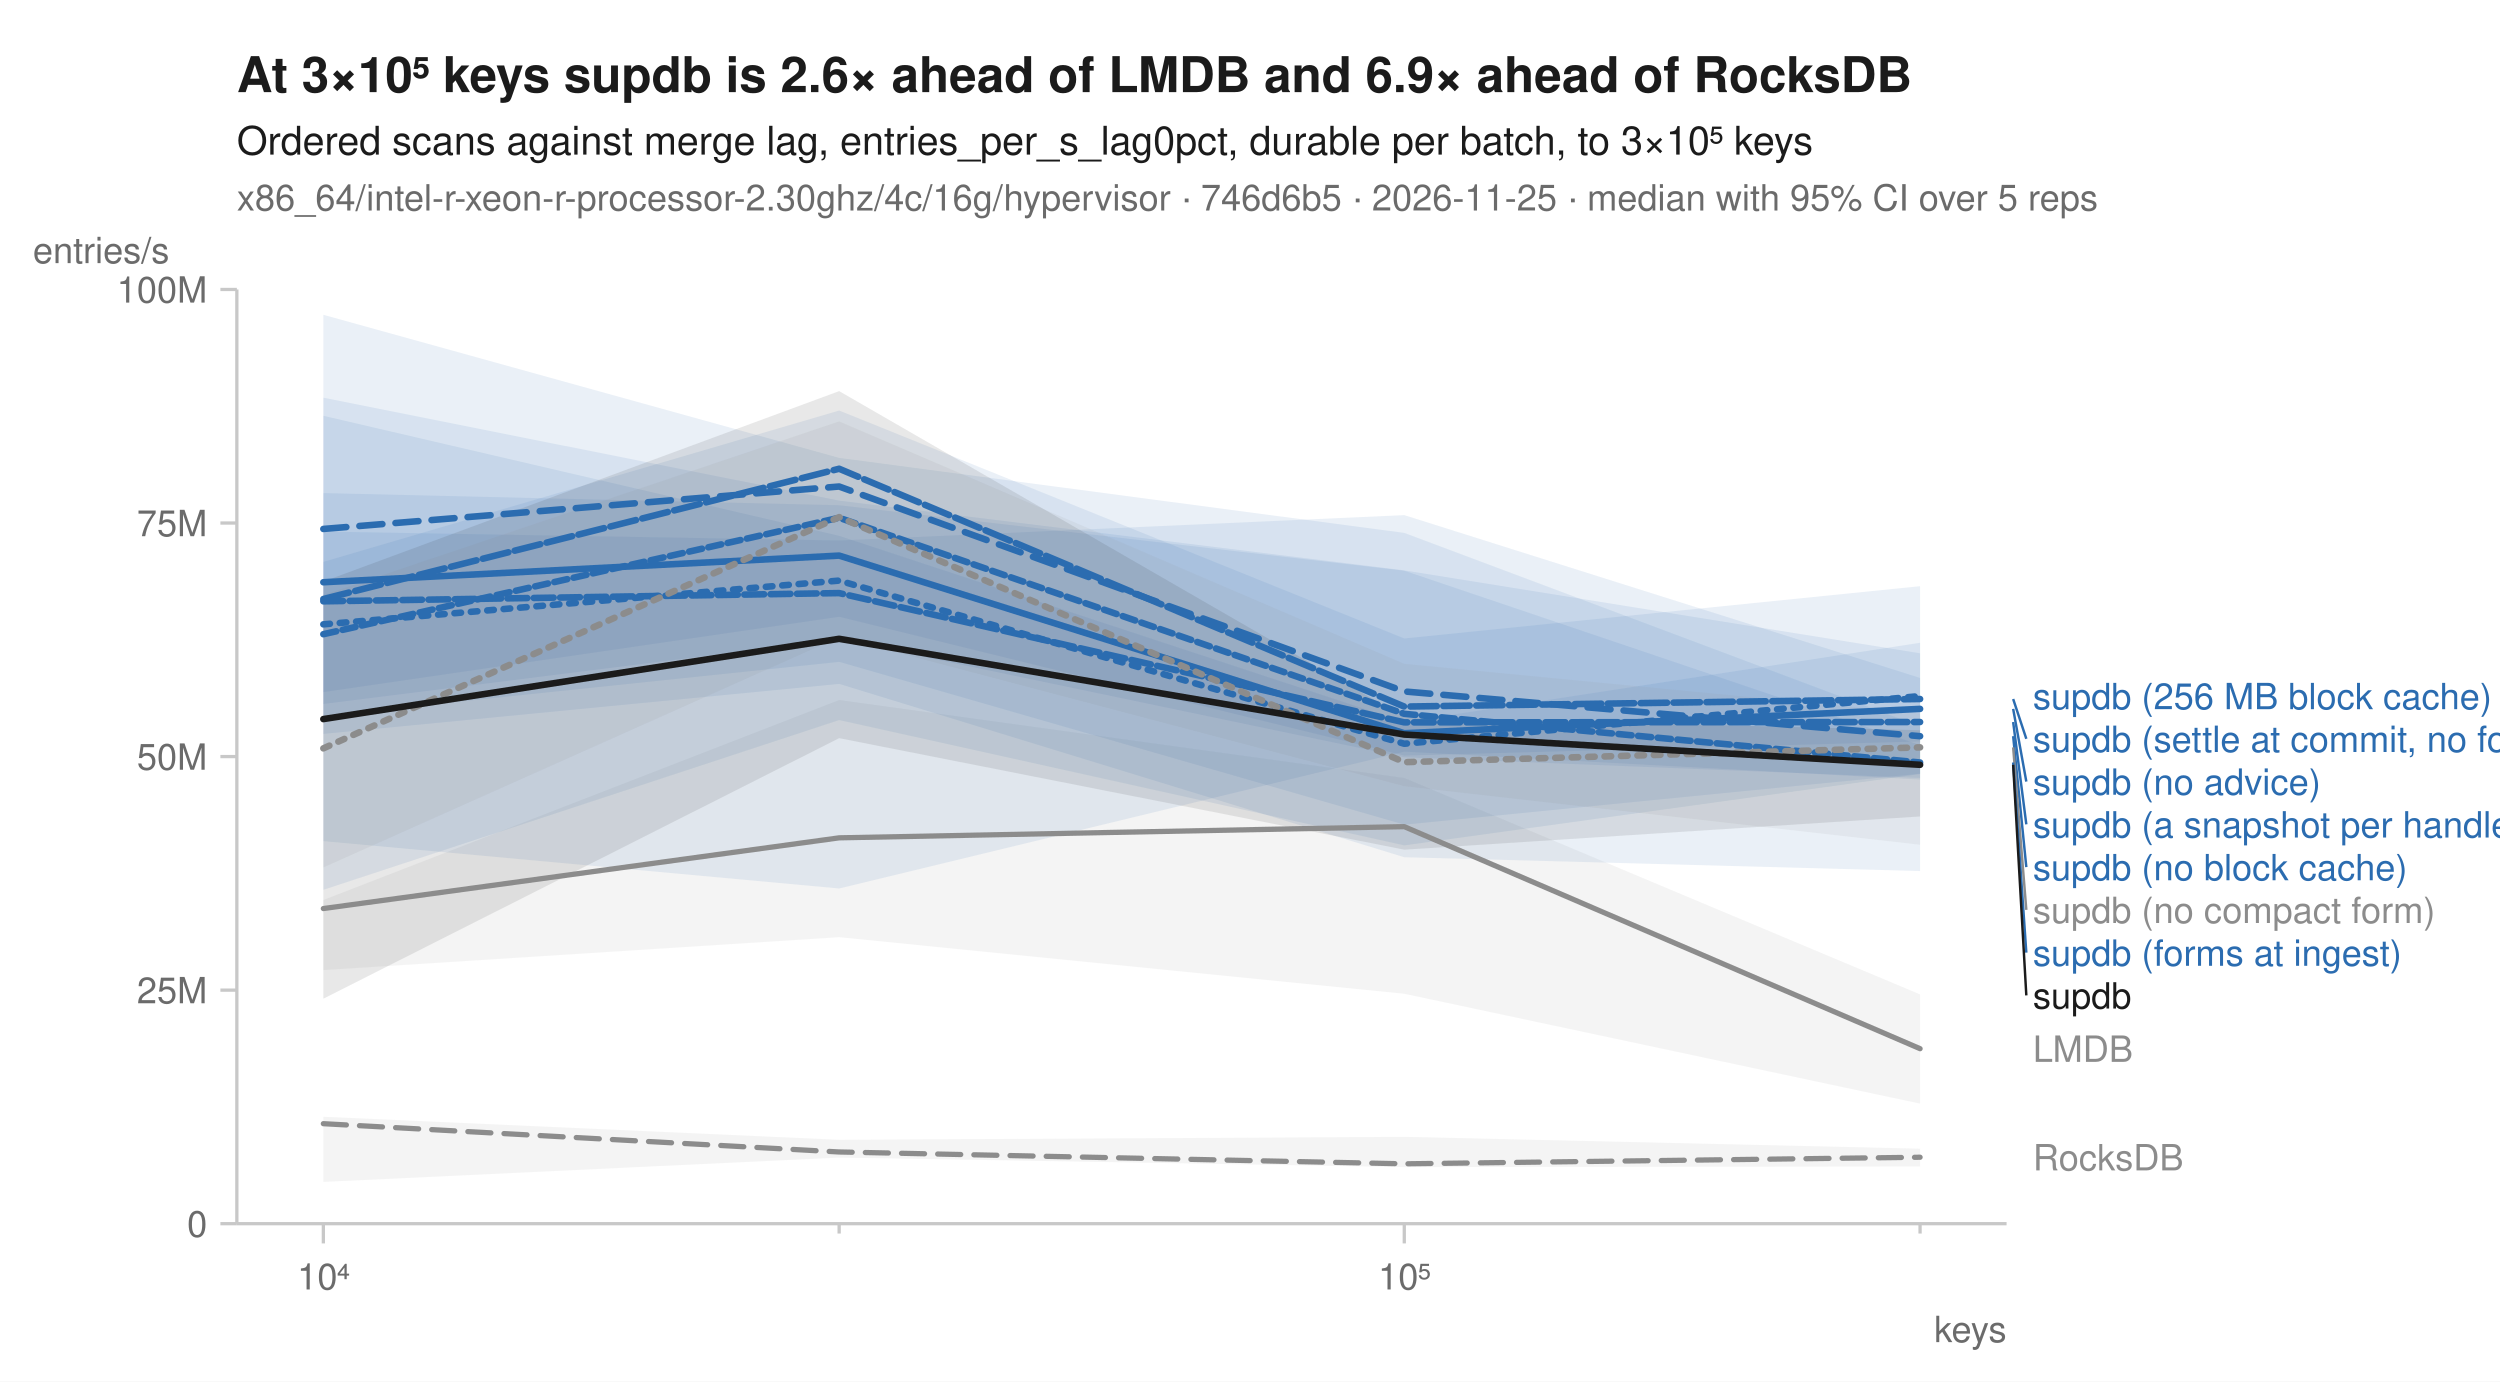
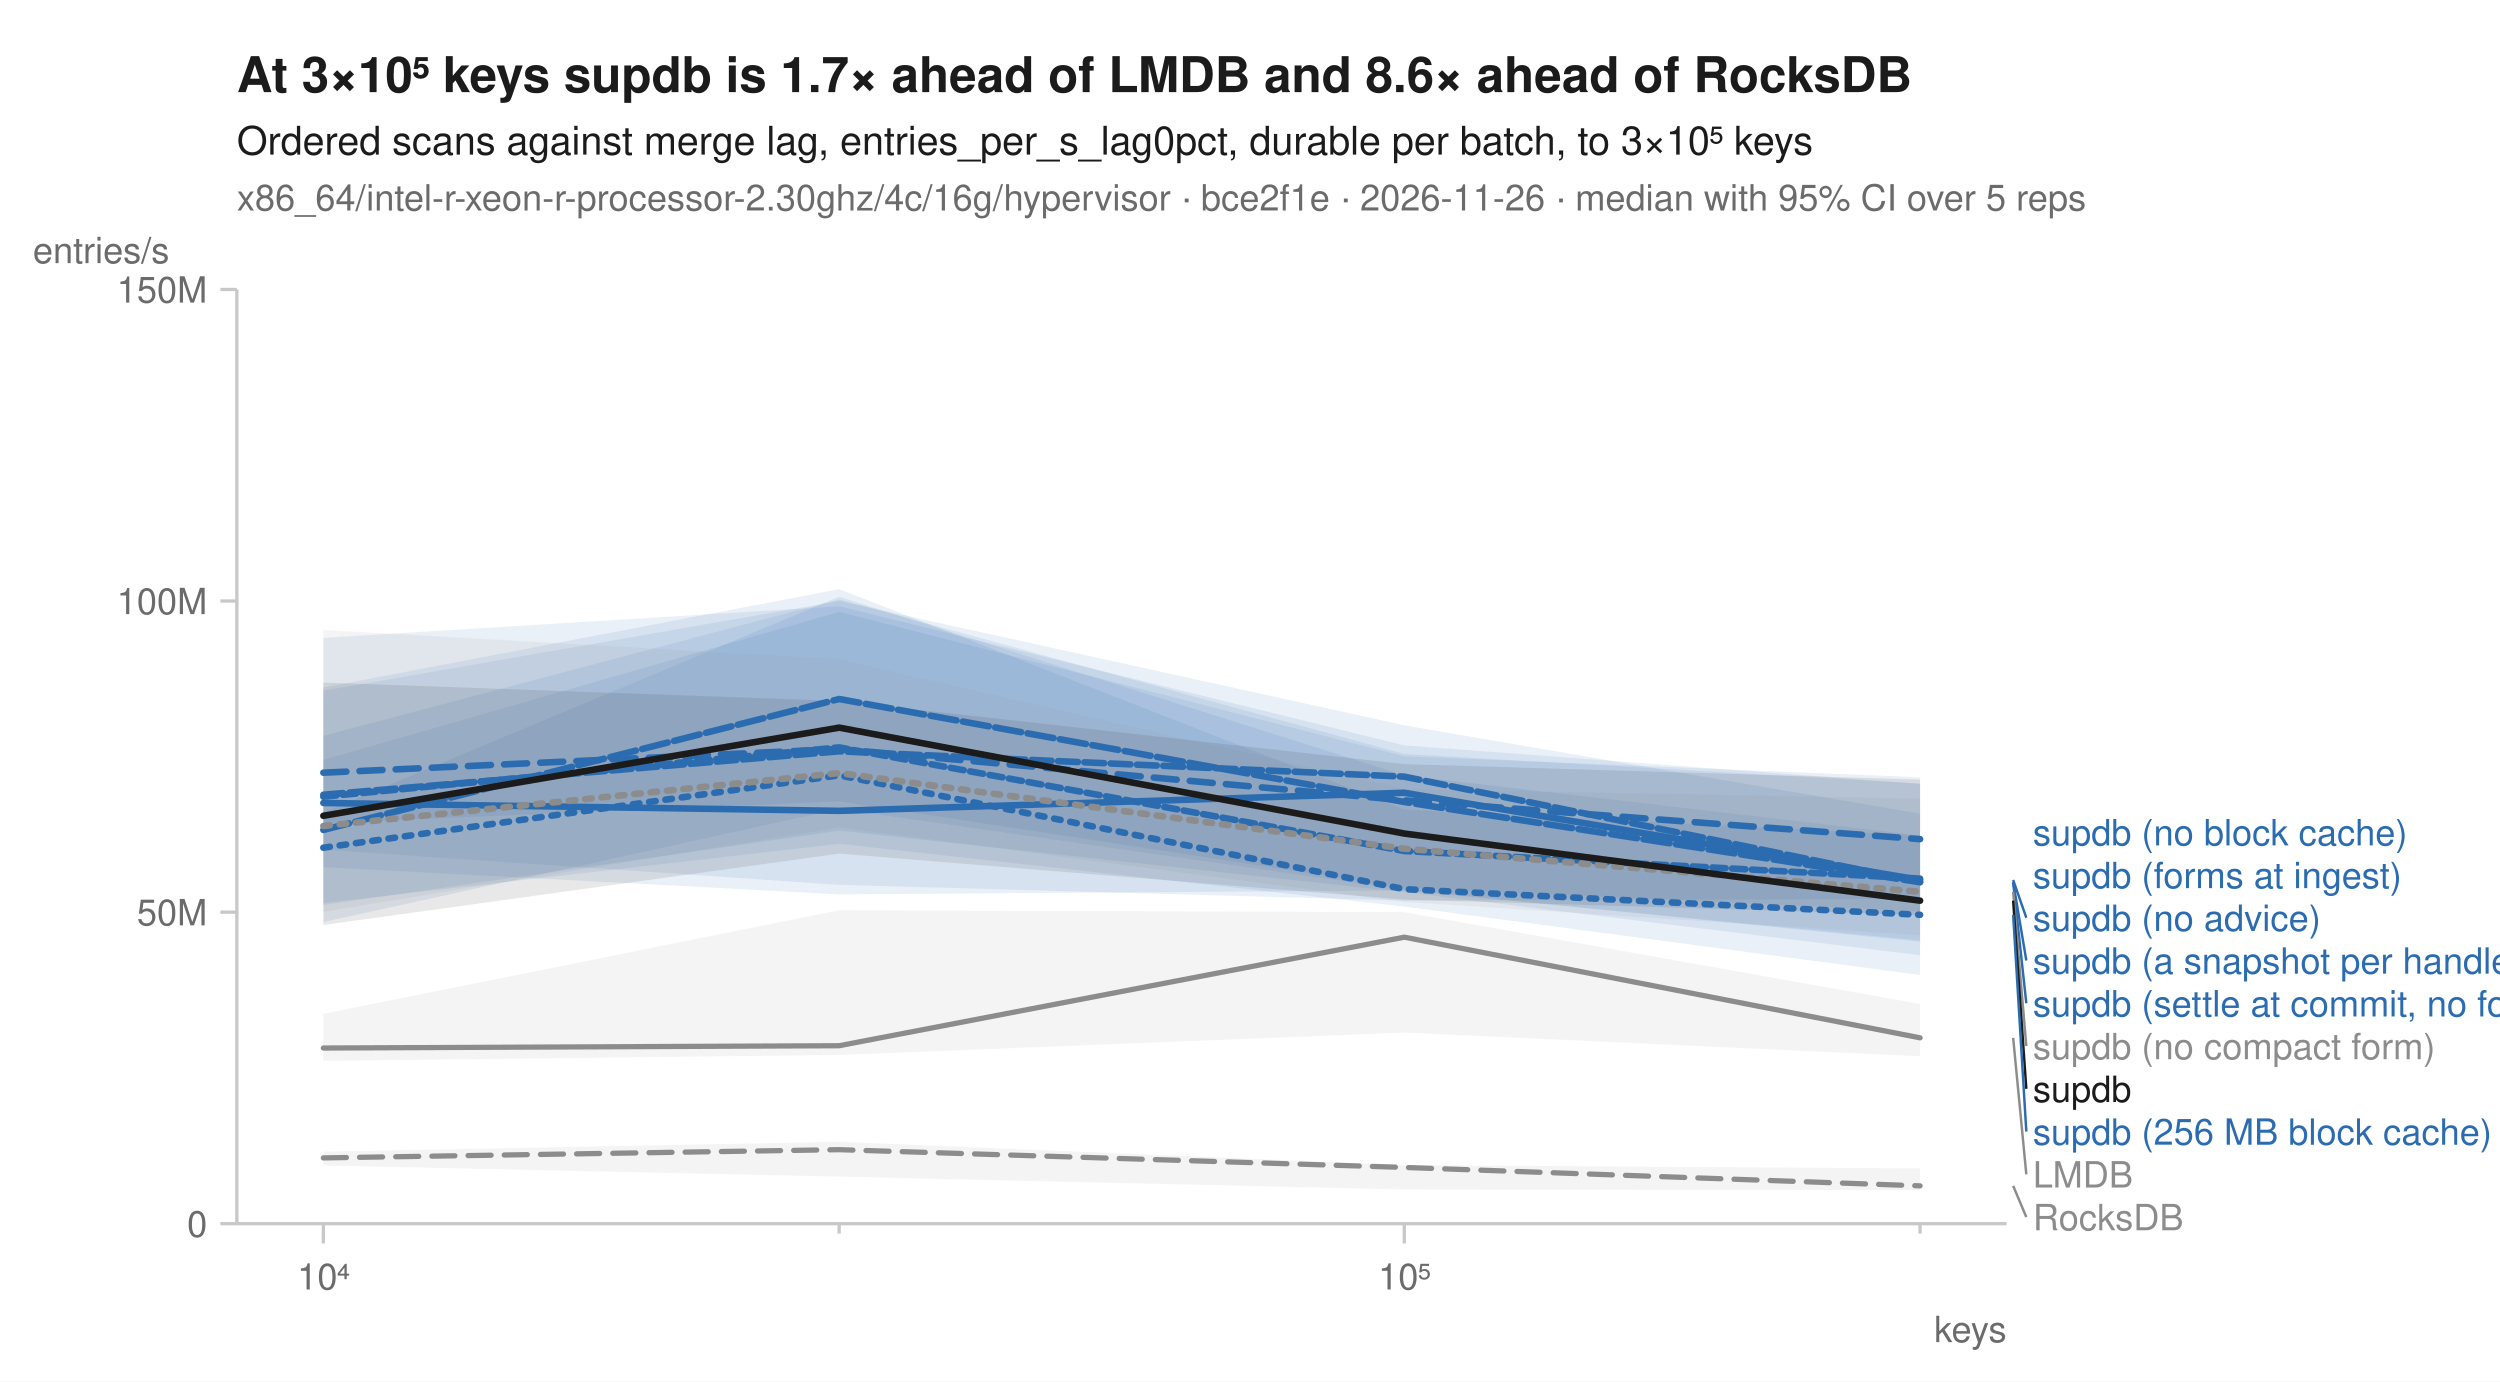
<svg xmlns="http://www.w3.org/2000/svg" width="760" height="420" viewBox="0 0 760 420" font-family="-apple-system, BlinkMacSystemFont, 'Segoe UI', Helvetica, Arial, sans-serif" fill="#1b1b1b">
  <rect width="760" height="420" fill="white" />
-   <text x="72" y="28" font-size="15" font-weight="600">At 3×10⁵ keys supdb is 2.6× ahead of LMDB and 6.9× ahead of RocksDB</text>
+   <text x="72" y="28" font-size="15" font-weight="600">At 3×10⁵ keys supdb is 1.7× ahead of LMDB and 8.6× ahead of RocksDB</text>
  <text x="72" y="47" font-size="12">Ordered scans against merge lag, entries_per_s_lag0pct, durable per batch, to 3×10⁵ keys</text>
-   <text x="72" y="64" font-size="11" fill="#6b6b6b">x86_64/intel-r-xeon-r-processor-2.30ghz/4c/16g/hypervisor · 746d6b5 · 2026-11-25 · median with 95% CI over 5 reps</text>
+   <text x="72" y="64" font-size="11" fill="#6b6b6b">x86_64/intel-r-xeon-r-processor-2.30ghz/4c/16g/hypervisor · bce2f1e · 2026-11-26 · median with 95% CI over 5 reps</text>
  <line x1="72" y1="372" x2="610" y2="372" stroke="#c8c8c8" stroke-width="1" />
  <line x1="72" y1="88" x2="72" y2="372" stroke="#c8c8c8" stroke-width="1" />
  <line x1="98.3" y1="372" x2="98.3" y2="378" stroke="#c8c8c8" stroke-width="1" />
  <text x="98.3" y="392" font-size="11" text-anchor="middle" fill="#6b6b6b">10⁴</text>
  <line x1="255.1" y1="372" x2="255.1" y2="375" stroke="#c8c8c8" stroke-width="1" />
  <line x1="426.9" y1="372" x2="426.9" y2="378" stroke="#c8c8c8" stroke-width="1" />
  <text x="426.9" y="392" font-size="11" text-anchor="middle" fill="#6b6b6b">10⁵</text>
  <line x1="583.7" y1="372" x2="583.7" y2="375" stroke="#c8c8c8" stroke-width="1" />
  <text x="610" y="408" font-size="11" text-anchor="end" fill="#6b6b6b">keys</text>
  <line x1="67" y1="372.0" x2="72" y2="372.0" stroke="#c8c8c8" stroke-width="1" />
  <text x="63" y="376.0" font-size="11" text-anchor="end" fill="#6b6b6b">0</text>
-   <line x1="67" y1="301.0" x2="72" y2="301.0" stroke="#c8c8c8" stroke-width="1" />
-   <text x="63" y="305.0" font-size="11" text-anchor="end" fill="#6b6b6b">25M</text>
-   <line x1="67" y1="230.0" x2="72" y2="230.0" stroke="#c8c8c8" stroke-width="1" />
-   <text x="63" y="234.0" font-size="11" text-anchor="end" fill="#6b6b6b">50M</text>
-   <line x1="67" y1="159.0" x2="72" y2="159.0" stroke="#c8c8c8" stroke-width="1" />
-   <text x="63" y="163.0" font-size="11" text-anchor="end" fill="#6b6b6b">75M</text>
+   <line x1="67" y1="277.3" x2="72" y2="277.3" stroke="#c8c8c8" stroke-width="1" />
+   <text x="63" y="281.3" font-size="11" text-anchor="end" fill="#6b6b6b">50M</text>
+   <line x1="67" y1="182.7" x2="72" y2="182.7" stroke="#c8c8c8" stroke-width="1" />
+   <text x="63" y="186.7" font-size="11" text-anchor="end" fill="#6b6b6b">100M</text>
  <line x1="67" y1="88.0" x2="72" y2="88.0" stroke="#c8c8c8" stroke-width="1" />
-   <text x="63" y="92.0" font-size="11" text-anchor="end" fill="#6b6b6b">100M</text>
+   <text x="63" y="92.0" font-size="11" text-anchor="end" fill="#6b6b6b">150M</text>
  <text x="10" y="80" font-size="11" text-anchor="start" fill="#6b6b6b">entries/s</text>
-   <path d="M98.3,339.5 L255.1,346.5 L426.9,345.6 L583.7,349.2 L583.7,354.6 L426.9,354.8 L255.1,351.9 L98.3,359.3 Z" fill="#8c8c8c" fill-opacity="0.10" />
-   <path d="M98.3,273.6 L255.1,212.8 L426.9,236.5 L583.7,302.3 L583.7,335.5 L426.9,302.1 L255.1,284.9 L98.3,294.9 Z" fill="#8c8c8c" fill-opacity="0.10" />
-   <path d="M98.3,161.6 L255.1,164.3 L426.9,156.6 L583.7,206.1 L583.7,235.3 L426.9,257.0 L255.1,218.9 L98.3,270.5 Z" fill="#2b6cb0" fill-opacity="0.10" />
-   <path d="M98.3,95.7 L255.1,139.2 L426.9,162.0 L583.7,220.8 L583.7,235.2 L426.9,250.7 L255.1,201.2 L98.3,217.6 Z" fill="#2b6cb0" fill-opacity="0.10" />
-   <path d="M98.3,126.4 L255.1,162.9 L426.9,219.5 L583.7,195.4 L583.7,236.5 L426.9,230.2 L255.1,194.3 L98.3,214.0 Z" fill="#2b6cb0" fill-opacity="0.10" />
-   <path d="M98.3,120.9 L255.1,152.2 L426.9,173.4 L583.7,198.6 L583.7,264.8 L426.9,260.6 L255.1,207.9 L98.3,223.1 Z" fill="#2b6cb0" fill-opacity="0.10" />
-   <path d="M98.3,170.8 L255.1,124.8 L426.9,194.1 L583.7,178.2 L583.7,225.4 L426.9,229.7 L255.1,187.5 L98.3,210.4 Z" fill="#2b6cb0" fill-opacity="0.10" />
-   <path d="M98.3,149.9 L255.1,153.6 L426.9,173.5 L583.7,226.5 L583.7,237.0 L426.9,228.5 L255.1,270.1 L98.3,255.7 Z" fill="#2b6cb0" fill-opacity="0.10" />
-   <path d="M98.3,180.9 L255.1,128.1 L426.9,201.8 L583.7,216.9 L583.7,256.8 L426.9,239.0 L255.1,193.7 L98.3,263.7 Z" fill="#8c8c8c" fill-opacity="0.10" />
-   <path d="M98.3,176.8 L255.1,118.9 L426.9,218.0 L583.7,222.0 L583.7,248.2 L426.9,258.3 L255.1,224.4 L98.3,303.6 Z" fill="#1b1b1b" fill-opacity="0.10" />
-   <path d="M98.3,341.6 L255.1,350.2 L426.9,353.8 L583.7,351.8 " fill="none" stroke="#8c8c8c" stroke-width="1.6" stroke-linejoin="round" stroke-linecap="round" stroke-dasharray="7,4" />
-   <path d="M98.3,276.2 L255.1,254.7 L426.9,251.3 L583.7,318.8 " fill="none" stroke="#8c8c8c" stroke-width="1.6" stroke-linejoin="round" stroke-linecap="round" />
-   <path d="M98.3,189.8 L255.1,176.5 L426.9,226.1 L583.7,211.6 " fill="none" stroke="#2b6cb0" stroke-width="2" stroke-linejoin="round" stroke-linecap="round" stroke-dasharray="2,3" />
-   <path d="M98.3,160.8 L255.1,147.9 L426.9,210.2 L583.7,223.8 " fill="none" stroke="#2b6cb0" stroke-width="2" stroke-linejoin="round" stroke-linecap="round" stroke-dasharray="7,4" />
-   <path d="M98.3,177.0 L255.1,168.9 L426.9,222.9 L583.7,215.5 " fill="none" stroke="#2b6cb0" stroke-width="2" stroke-linejoin="round" stroke-linecap="round" />
-   <path d="M98.3,182.8 L255.1,180.3 L426.9,219.6 L583.7,219.5 " fill="none" stroke="#2b6cb0" stroke-width="2" stroke-linejoin="round" stroke-linecap="round" stroke-dasharray="6,2" />
-   <path d="M98.3,182.1 L255.1,142.5 L426.9,214.8 L583.7,212.5 " fill="none" stroke="#2b6cb0" stroke-width="2" stroke-linejoin="round" stroke-linecap="round" stroke-dasharray="8,2" />
-   <path d="M98.3,192.8 L255.1,157.4 L426.9,217.0 L583.7,231.8 " fill="none" stroke="#2b6cb0" stroke-width="2" stroke-linejoin="round" stroke-linecap="round" stroke-dasharray="4,2" />
-   <path d="M98.3,227.5 L255.1,157.2 L426.9,231.7 L583.7,227.2 " fill="none" stroke="#8c8c8c" stroke-width="2" stroke-linejoin="round" stroke-linecap="round" stroke-dasharray="2,3" />
-   <path d="M98.3,218.6 L255.1,194.2 L426.9,223.3 L583.7,232.5 " fill="none" stroke="#1b1b1b" stroke-width="2" stroke-linejoin="round" stroke-linecap="round" />
-   <text x="618.0" y="215.6" font-size="11" fill="#2b6cb0">supdb (256 MB block cache)</text>
-   <line x1="612.0" y1="212.5" x2="616.0" y2="224.6" stroke="#2b6cb0" stroke-width="0.75" />
-   <text x="618.0" y="228.6" font-size="11" fill="#2b6cb0">supdb (settle at commit, no forms)</text>
-   <line x1="612.0" y1="215.5" x2="616.0" y2="237.6" stroke="#2b6cb0" stroke-width="0.75" />
-   <text x="618.0" y="241.6" font-size="11" fill="#2b6cb0">supdb (no advice)</text>
-   <line x1="612.0" y1="219.5" x2="616.0" y2="250.6" stroke="#2b6cb0" stroke-width="0.75" />
-   <text x="618.0" y="254.6" font-size="11" fill="#2b6cb0">supdb (a snapshot per handle)</text>
-   <line x1="612.0" y1="223.8" x2="616.0" y2="263.6" stroke="#2b6cb0" stroke-width="0.75" />
-   <text x="618.0" y="267.6" font-size="11" fill="#2b6cb0">supdb (no block cache)</text>
-   <line x1="612.0" y1="227.2" x2="616.0" y2="276.6" stroke="#8c8c8c" stroke-width="0.75" />
-   <text x="618.0" y="280.6" font-size="11" fill="#8c8c8c">supdb (no compact form)</text>
-   <line x1="612.0" y1="231.8" x2="616.0" y2="289.6" stroke="#2b6cb0" stroke-width="0.75" />
-   <text x="618.0" y="293.6" font-size="11" fill="#2b6cb0">supdb (forms at ingest)</text>
-   <line x1="612.0" y1="232.5" x2="616.0" y2="302.6" stroke="#1b1b1b" stroke-width="0.75" />
-   <text x="618.0" y="306.6" font-size="11" fill="#1b1b1b">supdb</text>
-   <text x="618.0" y="322.8" font-size="11" fill="#8c8c8c">LMDB</text>
-   <text x="618.0" y="355.8" font-size="11" fill="#8c8c8c">RocksDB</text>
+   <path d="M98.3,350.1 L255.1,347.1 L426.9,354.2 L583.7,355.2 L583.7,361.8 L426.9,361.6 L255.1,357.7 L98.3,354.3 Z" fill="#8c8c8c" fill-opacity="0.10" />
+   <path d="M98.3,308.2 L255.1,276.7 L426.9,277.3 L583.7,305.2 L583.7,321.1 L426.9,313.9 L255.1,320.7 L98.3,322.5 Z" fill="#8c8c8c" fill-opacity="0.10" />
+   <path d="M98.3,209.0 L255.1,179.1 L426.9,246.1 L583.7,254.0 L583.7,296.4 L426.9,275.6 L255.1,256.5 L98.3,274.5 Z" fill="#2b6cb0" fill-opacity="0.10" />
+   <path d="M98.3,193.9 L255.1,184.3 L426.9,226.6 L583.7,238.3 L583.7,273.2 L426.9,273.8 L255.1,269.0 L98.3,258.3 Z" fill="#2b6cb0" fill-opacity="0.10" />
+   <path d="M98.3,231.0 L255.1,186.0 L426.9,229.9 L583.7,236.3 L583.7,285.9 L426.9,270.7 L255.1,271.9 L98.3,263.6 Z" fill="#2b6cb0" fill-opacity="0.10" />
+   <path d="M98.3,223.7 L255.1,182.2 L426.9,229.2 L583.7,238.2 L583.7,277.1 L426.9,269.8 L255.1,243.6 L98.3,250.2 Z" fill="#2b6cb0" fill-opacity="0.10" />
+   <path d="M98.3,247.0 L255.1,181.4 L426.9,235.7 L583.7,254.0 L583.7,286.3 L426.9,270.5 L255.1,245.9 L98.3,280.3 Z" fill="#2b6cb0" fill-opacity="0.10" />
+   <path d="M98.3,210.0 L255.1,182.7 L426.9,220.5 L583.7,247.4 L583.7,290.4 L426.9,271.2 L255.1,252.5 L98.3,275.1 Z" fill="#2b6cb0" fill-opacity="0.10" />
+   <path d="M98.3,191.5 L255.1,200.4 L426.9,239.9 L583.7,242.8 L583.7,284.3 L426.9,274.2 L255.1,251.5 L98.3,277.2 Z" fill="#8c8c8c" fill-opacity="0.10" />
+   <path d="M98.3,207.5 L255.1,213.1 L426.9,232.3 L583.7,237.0 L583.7,278.1 L426.9,273.5 L255.1,259.5 L98.3,281.2 Z" fill="#1b1b1b" fill-opacity="0.10" />
+   <path d="M98.3,352.0 L255.1,349.5 L426.9,354.9 L583.7,360.5 " fill="none" stroke="#8c8c8c" stroke-width="1.6" stroke-linejoin="round" stroke-linecap="round" stroke-dasharray="7,4" />
+   <path d="M98.3,318.6 L255.1,317.9 L426.9,284.9 L583.7,315.5 " fill="none" stroke="#8c8c8c" stroke-width="1.6" stroke-linejoin="round" stroke-linecap="round" />
+   <path d="M98.3,257.7 L255.1,235.7 L426.9,270.3 L583.7,278.1 " fill="none" stroke="#2b6cb0" stroke-width="2" stroke-linejoin="round" stroke-linecap="round" stroke-dasharray="2,3" />
+   <path d="M98.3,234.9 L255.1,227.7 L426.9,243.3 L583.7,255.1 " fill="none" stroke="#2b6cb0" stroke-width="2" stroke-linejoin="round" stroke-linecap="round" stroke-dasharray="7,4" />
+   <path d="M98.3,244.1 L255.1,246.5 L426.9,241.0 L583.7,267.5 " fill="none" stroke="#2b6cb0" stroke-width="2" stroke-linejoin="round" stroke-linecap="round" />
+   <path d="M98.3,241.6 L255.1,228.4 L426.9,236.1 L583.7,268.1 " fill="none" stroke="#2b6cb0" stroke-width="2" stroke-linejoin="round" stroke-linecap="round" stroke-dasharray="6,2" />
+   <path d="M98.3,252.3 L255.1,212.5 L426.9,243.8 L583.7,268.2 " fill="none" stroke="#2b6cb0" stroke-width="2" stroke-linejoin="round" stroke-linecap="round" stroke-dasharray="8,2" />
+   <path d="M98.3,242.2 L255.1,227.2 L426.9,258.7 L583.7,267.1 " fill="none" stroke="#2b6cb0" stroke-width="2" stroke-linejoin="round" stroke-linecap="round" stroke-dasharray="4,2" />
+   <path d="M98.3,251.1 L255.1,235.0 L426.9,258.0 L583.7,271.1 " fill="none" stroke="#8c8c8c" stroke-width="2" stroke-linejoin="round" stroke-linecap="round" stroke-dasharray="2,3" />
+   <path d="M98.3,248.0 L255.1,221.2 L426.9,253.4 L583.7,273.8 " fill="none" stroke="#1b1b1b" stroke-width="2" stroke-linejoin="round" stroke-linecap="round" />
+   <text x="618.0" y="257.0" font-size="11" fill="#2b6cb0">supdb (no block cache)</text>
+   <text x="618.0" y="270.0" font-size="11" fill="#2b6cb0">supdb (forms at ingest)</text>
+   <line x1="612.0" y1="267.5" x2="616.0" y2="279.0" stroke="#2b6cb0" stroke-width="0.75" />
+   <text x="618.0" y="283.0" font-size="11" fill="#2b6cb0">supdb (no advice)</text>
+   <line x1="612.0" y1="268.1" x2="616.0" y2="292.0" stroke="#2b6cb0" stroke-width="0.75" />
+   <text x="618.0" y="296.0" font-size="11" fill="#2b6cb0">supdb (a snapshot per handle)</text>
+   <line x1="612.0" y1="268.2" x2="616.0" y2="305.0" stroke="#2b6cb0" stroke-width="0.75" />
+   <text x="618.0" y="309.0" font-size="11" fill="#2b6cb0">supdb (settle at commit, no forms)</text>
+   <line x1="612.0" y1="271.1" x2="616.0" y2="318.0" stroke="#8c8c8c" stroke-width="0.75" />
+   <text x="618.0" y="322.0" font-size="11" fill="#8c8c8c">supdb (no compact form)</text>
+   <line x1="612.0" y1="273.8" x2="616.0" y2="331.0" stroke="#1b1b1b" stroke-width="0.75" />
+   <text x="618.0" y="335.0" font-size="11" fill="#1b1b1b">supdb</text>
+   <line x1="612.0" y1="278.1" x2="616.0" y2="344.0" stroke="#2b6cb0" stroke-width="0.75" />
+   <text x="618.0" y="348.0" font-size="11" fill="#2b6cb0">supdb (256 MB block cache)</text>
+   <line x1="612.0" y1="315.5" x2="616.0" y2="357.0" stroke="#8c8c8c" stroke-width="0.75" />
+   <text x="618.0" y="361.0" font-size="11" fill="#8c8c8c">LMDB</text>
+   <line x1="612.0" y1="360.5" x2="616.0" y2="370.0" stroke="#8c8c8c" stroke-width="0.75" />
+   <text x="618.0" y="374.0" font-size="11" fill="#8c8c8c">RocksDB</text>
</svg>
